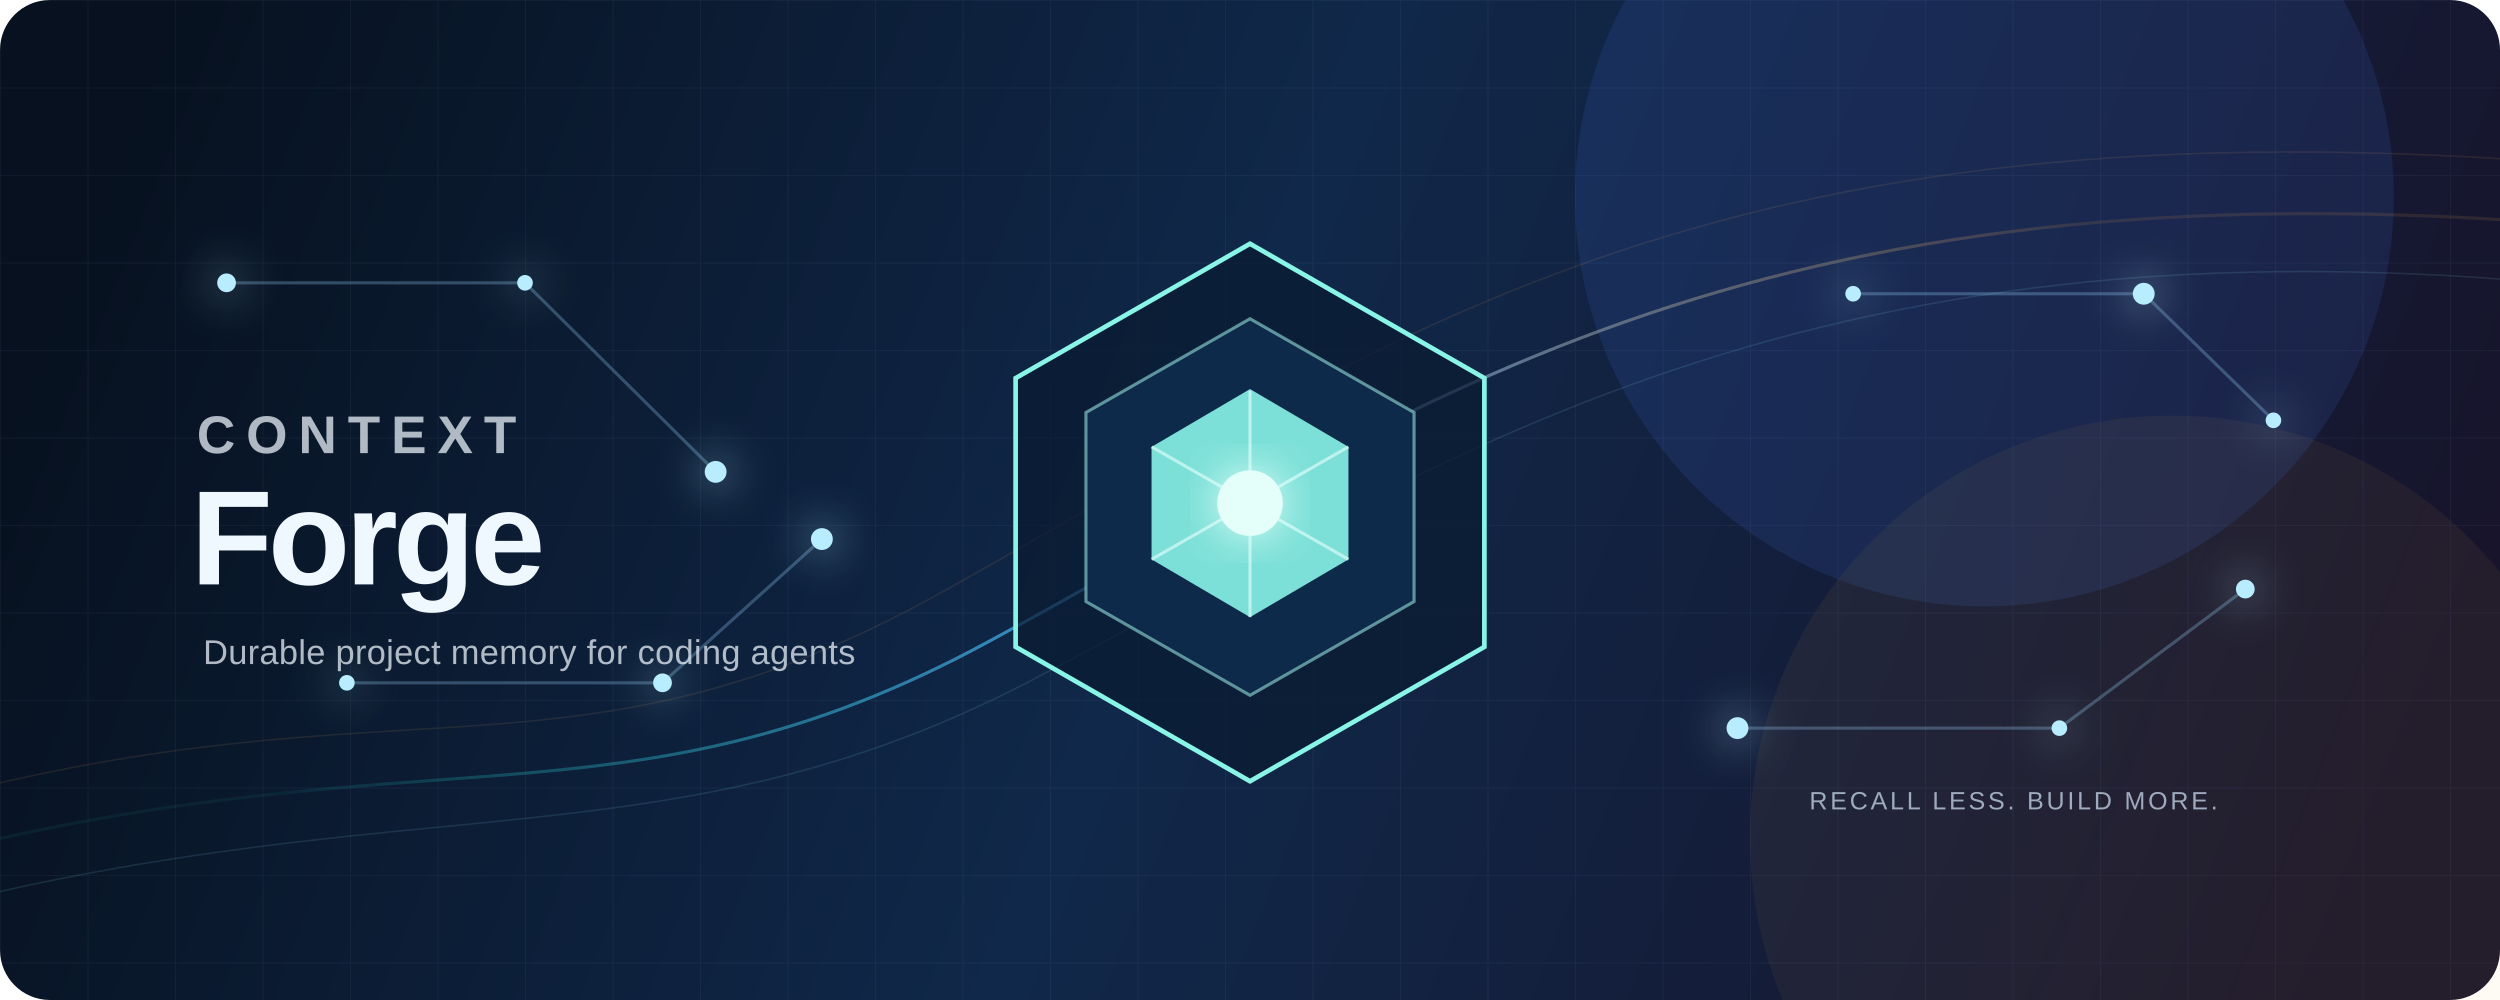
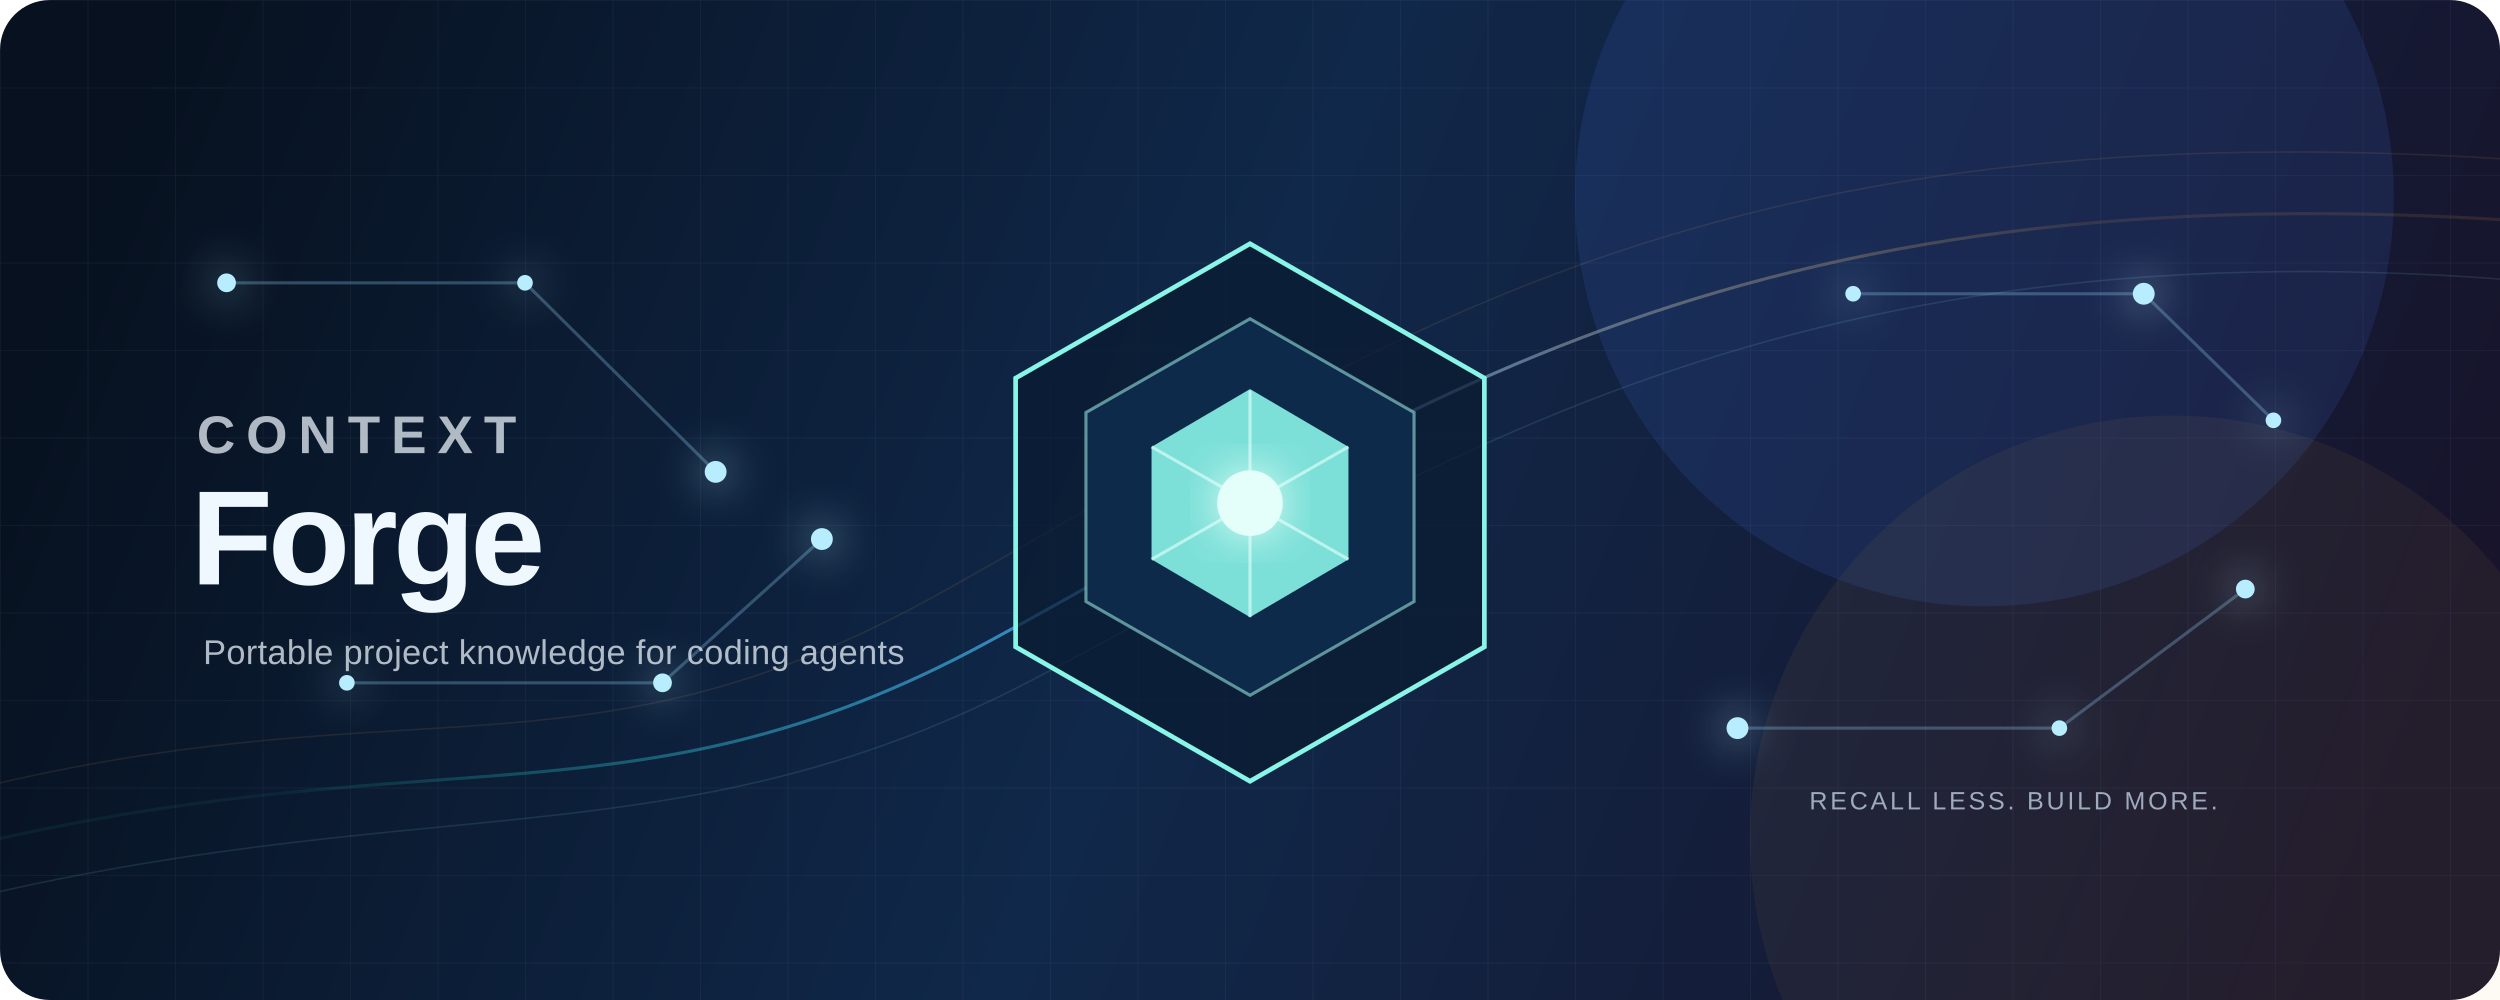
<svg xmlns="http://www.w3.org/2000/svg" width="1600" height="640" viewBox="0 0 1600 640" fill="none" role="img" aria-labelledby="title description">
  <defs>
    <linearGradient id="bg" x1="84" y1="48" x2="1500" y2="610" gradientUnits="userSpaceOnUse">
      <stop stop-color="#07111F" />
      <stop offset=".48" stop-color="#10284A" />
      <stop offset="1" stop-color="#17142B" />
    </linearGradient>
    <linearGradient id="beam" x1="176" y1="505" x2="1333" y2="134" gradientUnits="userSpaceOnUse">
      <stop stop-color="#1EE3CF" stop-opacity=".06" />
      <stop offset=".52" stop-color="#55A9FF" stop-opacity=".88" />
      <stop offset="1" stop-color="#F0A64A" stop-opacity=".12" />
    </linearGradient>
    <linearGradient id="forge" x1="742" y1="206" x2="1058" y2="455" gradientUnits="userSpaceOnUse">
      <stop stop-color="#89F5E7" />
      <stop offset=".48" stop-color="#61A9FF" />
      <stop offset="1" stop-color="#F7B45C" />
    </linearGradient>
    <filter id="glow" x="-40%" y="-40%" width="180%" height="180%">
      <feGaussianBlur stdDeviation="14" result="blur" />
      <feMerge>
        <feMergeNode in="blur" />
        <feMergeNode in="SourceGraphic" />
      </feMerge>
    </filter>
    <pattern id="grid" width="56" height="56" patternUnits="userSpaceOnUse">
      <path d="M56 0H0V56" stroke="#BDE3FF" stroke-opacity=".06" />
    </pattern>
  </defs>
  <rect width="1600" height="640" rx="32" fill="url(#bg)" />
  <rect width="1600" height="640" rx="32" fill="url(#grid)" />
  <circle cx="1270" cy="126" r="262" fill="#4A7DFF" fill-opacity=".12" />
  <circle cx="1390" cy="536" r="270" fill="#F0A64A" fill-opacity=".06" />
  <path d="M-48 548C276 466 401 536 632 411C899 267 1110 97 1660 145" stroke="url(#beam)" stroke-width="2" />
  <path d="M-48 582C267 502 430 555 659 436C906 308 1141 129 1660 184" stroke="#8FE7FF" stroke-opacity=".12" />
  <path d="M-48 513C257 431 367 510 601 380C883 223 1088 57 1660 106" stroke="#F4B15C" stroke-opacity=".1" />
  <g stroke="#9BD8FF" stroke-opacity=".28" stroke-width="2">
    <path d="M145 181H336L458 302" />
    <path d="M222 437H424L526 345" />
    <path d="M1186 188H1372L1455 269" />
    <path d="M1112 466H1318L1437 377" />
  </g>
  <g fill="#B7EDFF" filter="url(#glow)">
    <circle cx="145" cy="181" r="6" />
    <circle cx="336" cy="181" r="5" />
    <circle cx="458" cy="302" r="7" />
    <circle cx="222" cy="437" r="5" />
    <circle cx="424" cy="437" r="6" />
    <circle cx="526" cy="345" r="7" />
    <circle cx="1186" cy="188" r="5" />
    <circle cx="1372" cy="188" r="7" />
    <circle cx="1455" cy="269" r="5" />
    <circle cx="1112" cy="466" r="7" />
    <circle cx="1318" cy="466" r="5" />
    <circle cx="1437" cy="377" r="6" />
  </g>
  <g transform="translate(645 156)">
    <path d="M155 0L305 86V258L155 344L5 258V86L155 0Z" fill="#0A1B31" fill-opacity=".72" stroke="url(#forge)" stroke-width="3" />
    <path d="M155 48L260 108V229L155 289L50 229V108L155 48Z" fill="#0E2A4A" stroke="#9DEEE5" stroke-opacity=".56" stroke-width="2" />
    <path d="M155 93L218 130V202L155 239L92 202V130L155 93Z" fill="url(#forge)" fill-opacity=".9" />
    <path d="M155 94V239M92 130L218 202M218 130L92 202" stroke="#E7FFFF" stroke-opacity=".6" stroke-width="2" />
    <circle cx="155" cy="166" r="21" fill="#E4FFF9" filter="url(#glow)" />
  </g>
  <g fill="#F0F8FF">
    <text x="126" y="290" font-family="Arial, Helvetica, sans-serif" font-size="34" font-weight="700" letter-spacing="7" fill-opacity=".72">CONTEXT</text>
    <text x="122" y="374" font-family="Arial, Helvetica, sans-serif" font-size="86" font-weight="800" letter-spacing="-3">Forge</text>
-     <text x="130" y="425" font-family="Arial, Helvetica, sans-serif" font-size="22" font-weight="400" letter-spacing=".2" fill-opacity=".72">Durable project memory for coding agents</text>
+     <text x="130" y="425" font-family="Arial, Helvetica, sans-serif" font-size="22" font-weight="400" letter-spacing=".2" fill-opacity=".72">Portable project knowledge for coding agents</text>
  </g>
  <text x="1158" y="518" fill="#D9EBFF" fill-opacity=".68" font-family="Arial, Helvetica, sans-serif" font-size="16" letter-spacing="1.8">RECALL LESS. BUILD MORE.</text>
</svg>
